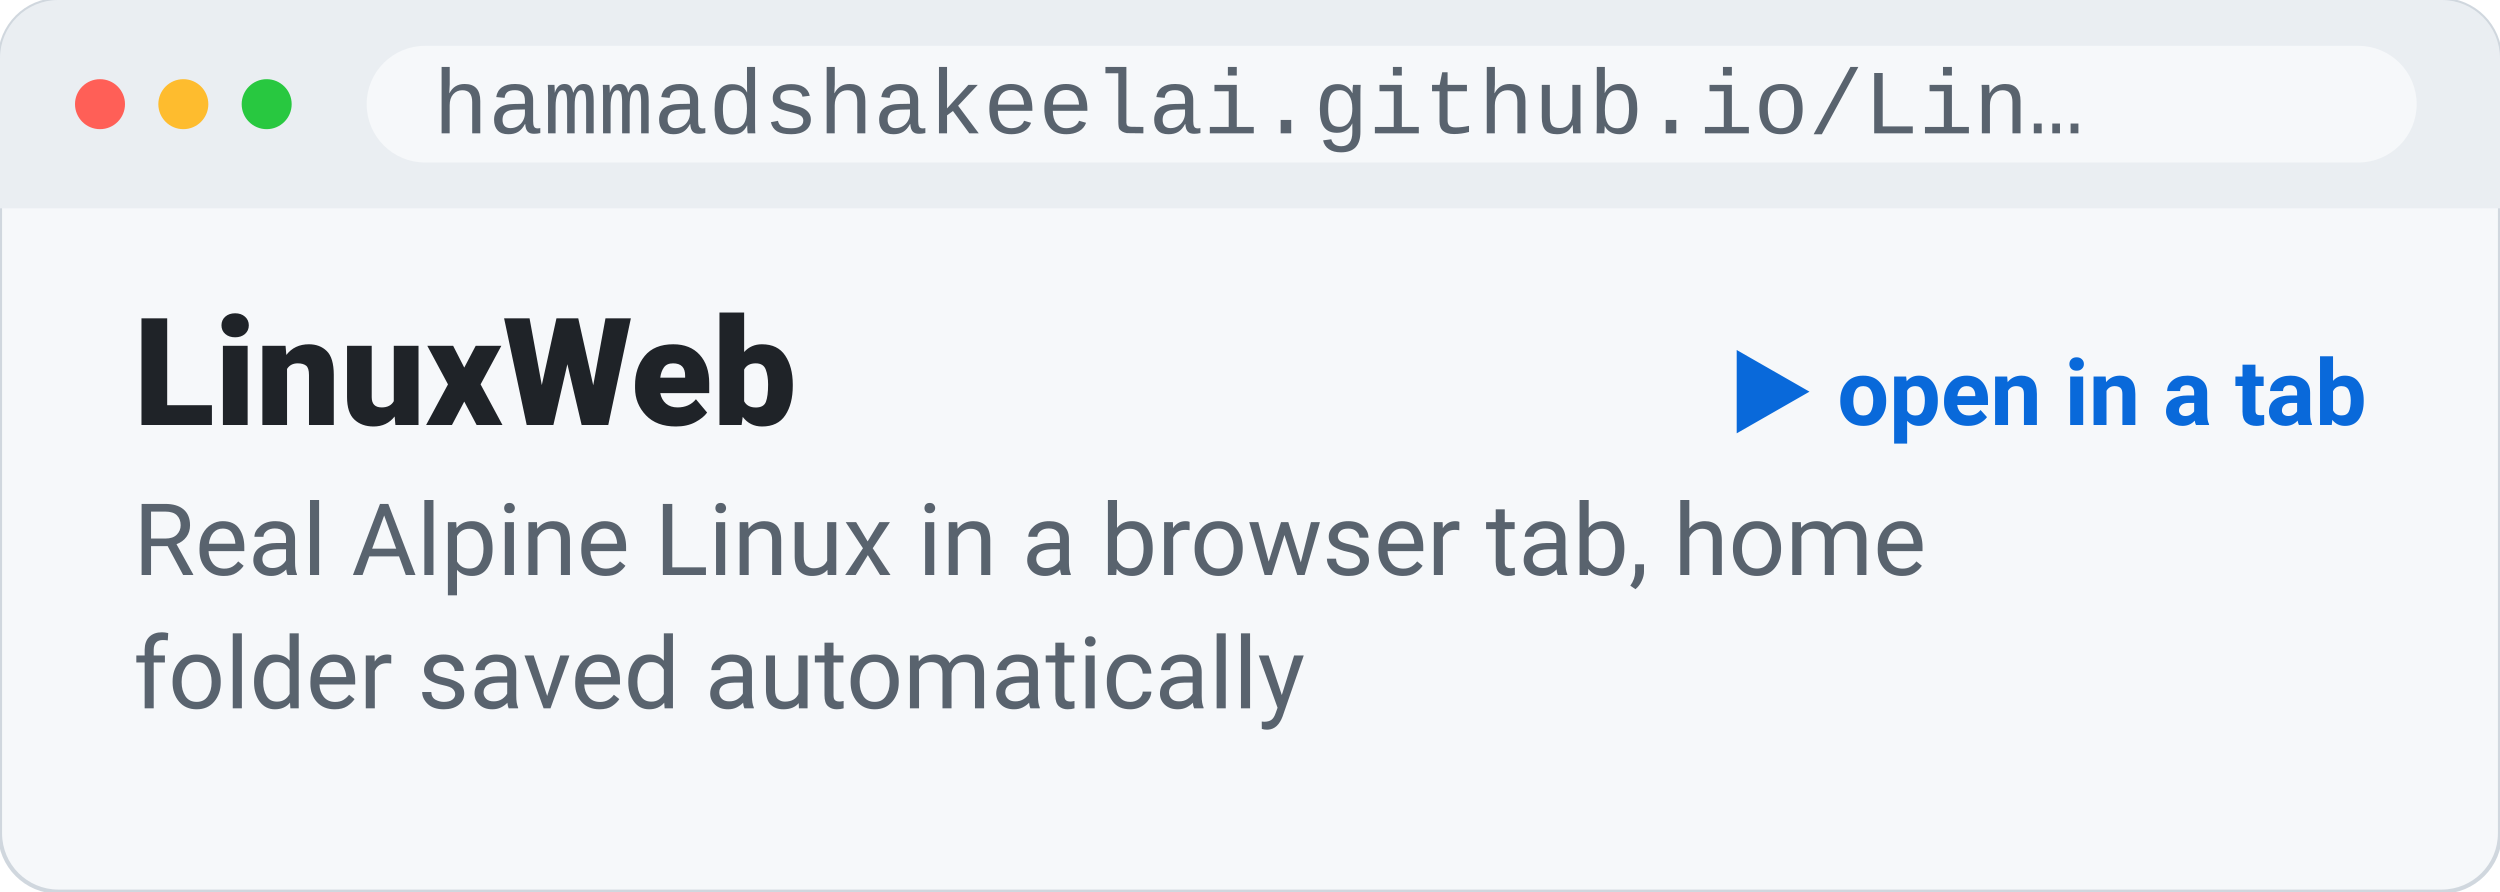
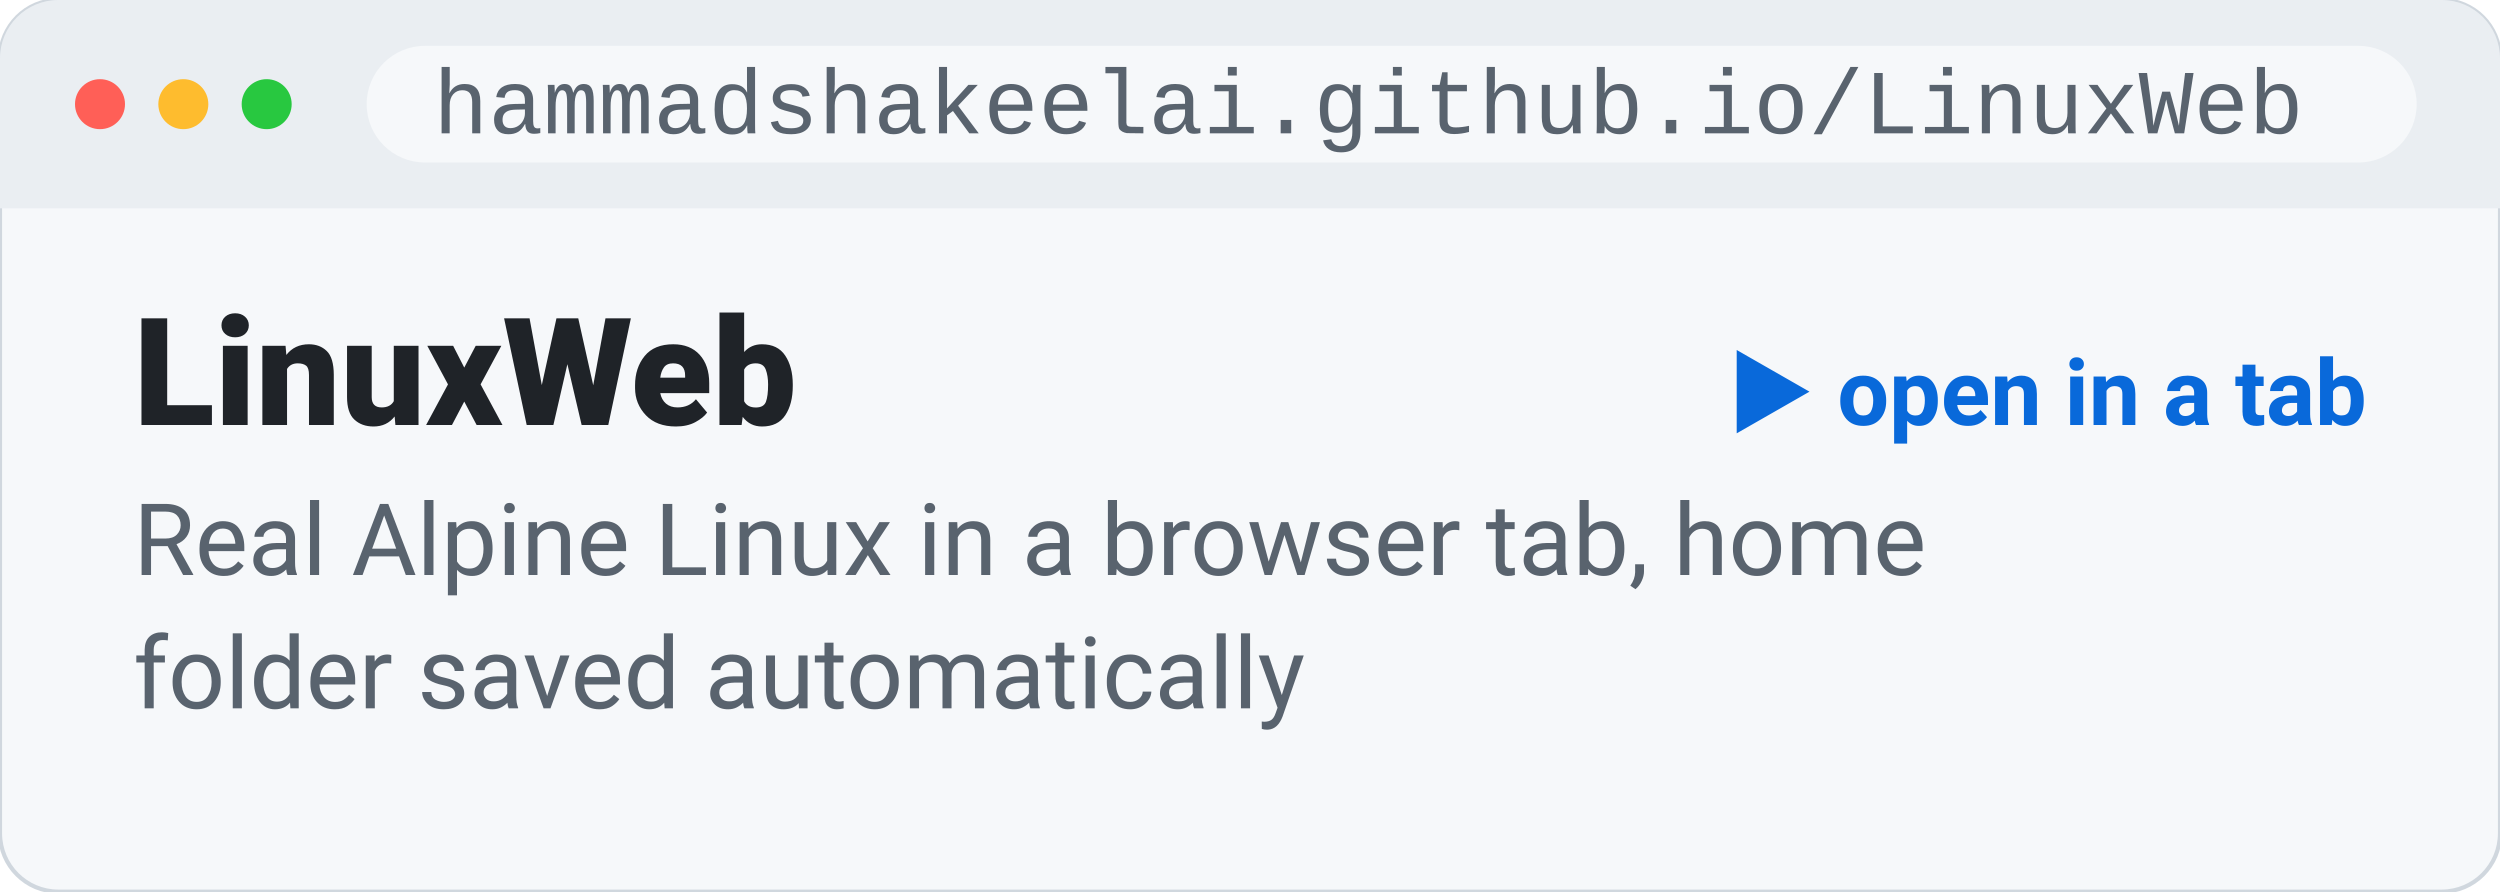
<svg xmlns="http://www.w3.org/2000/svg" viewBox="0 0 600 214" width="600" height="214" role="img" aria-label="LinuxWeb: Real Alpine Linux in a browser tab, home folder saved automatically">
  <rect width="600" height="214" rx="14" fill="#f6f8fa" stroke="#d0d7de" />
  <path d="M0 14 a14 14 0 0 1 14 -14 h572 a14 14 0 0 1 14 14 v36 h-600 z" fill="#eaeef2" />
  <circle cx="24" cy="25" r="6" fill="#ff5f57" />
  <circle cx="44" cy="25" r="6" fill="#febc2e" />
  <circle cx="64" cy="25" r="6" fill="#28c840" />
  <rect x="88" y="11" width="492" height="28" rx="14" fill="#f6f8fa" />
-   <text x="104" y="32" font-family="ui-monospace, SFMono-Regular, Menlo, Consolas, 'Liberation Mono', monospace" font-size="22" fill="#59636e">hammadshakeelai.github.io/Lin…</text>
+   <text x="104" y="32" font-family="ui-monospace, SFMono-Regular, Menlo, Consolas, 'Liberation Mono', monospace" font-size="22" fill="#59636e">hammadshakeelai.github.io/LinuxWeb</text>
  <text x="32" y="102" font-family="-apple-system, BlinkMacSystemFont, 'Segoe UI', Roboto, Helvetica, Arial, sans-serif" font-size="36" font-weight="800" fill="#1f2328">LinuxWeb</text>
  <text x="32" y="138" font-family="-apple-system, BlinkMacSystemFont, 'Segoe UI', Roboto, Helvetica, Arial, sans-serif" font-size="24" fill="#59636e">Real Alpine Linux in a browser tab, home</text>
  <text x="32" y="170" font-family="-apple-system, BlinkMacSystemFont, 'Segoe UI', Roboto, Helvetica, Arial, sans-serif" font-size="24" fill="#59636e">folder saved automatically</text>
  <text x="568" y="102" text-anchor="end" font-family="-apple-system, BlinkMacSystemFont, 'Segoe UI', Roboto, Helvetica, Arial, sans-serif" font-size="22" font-weight="700" fill="#0969da">▶ open in a tab</text>
</svg>
